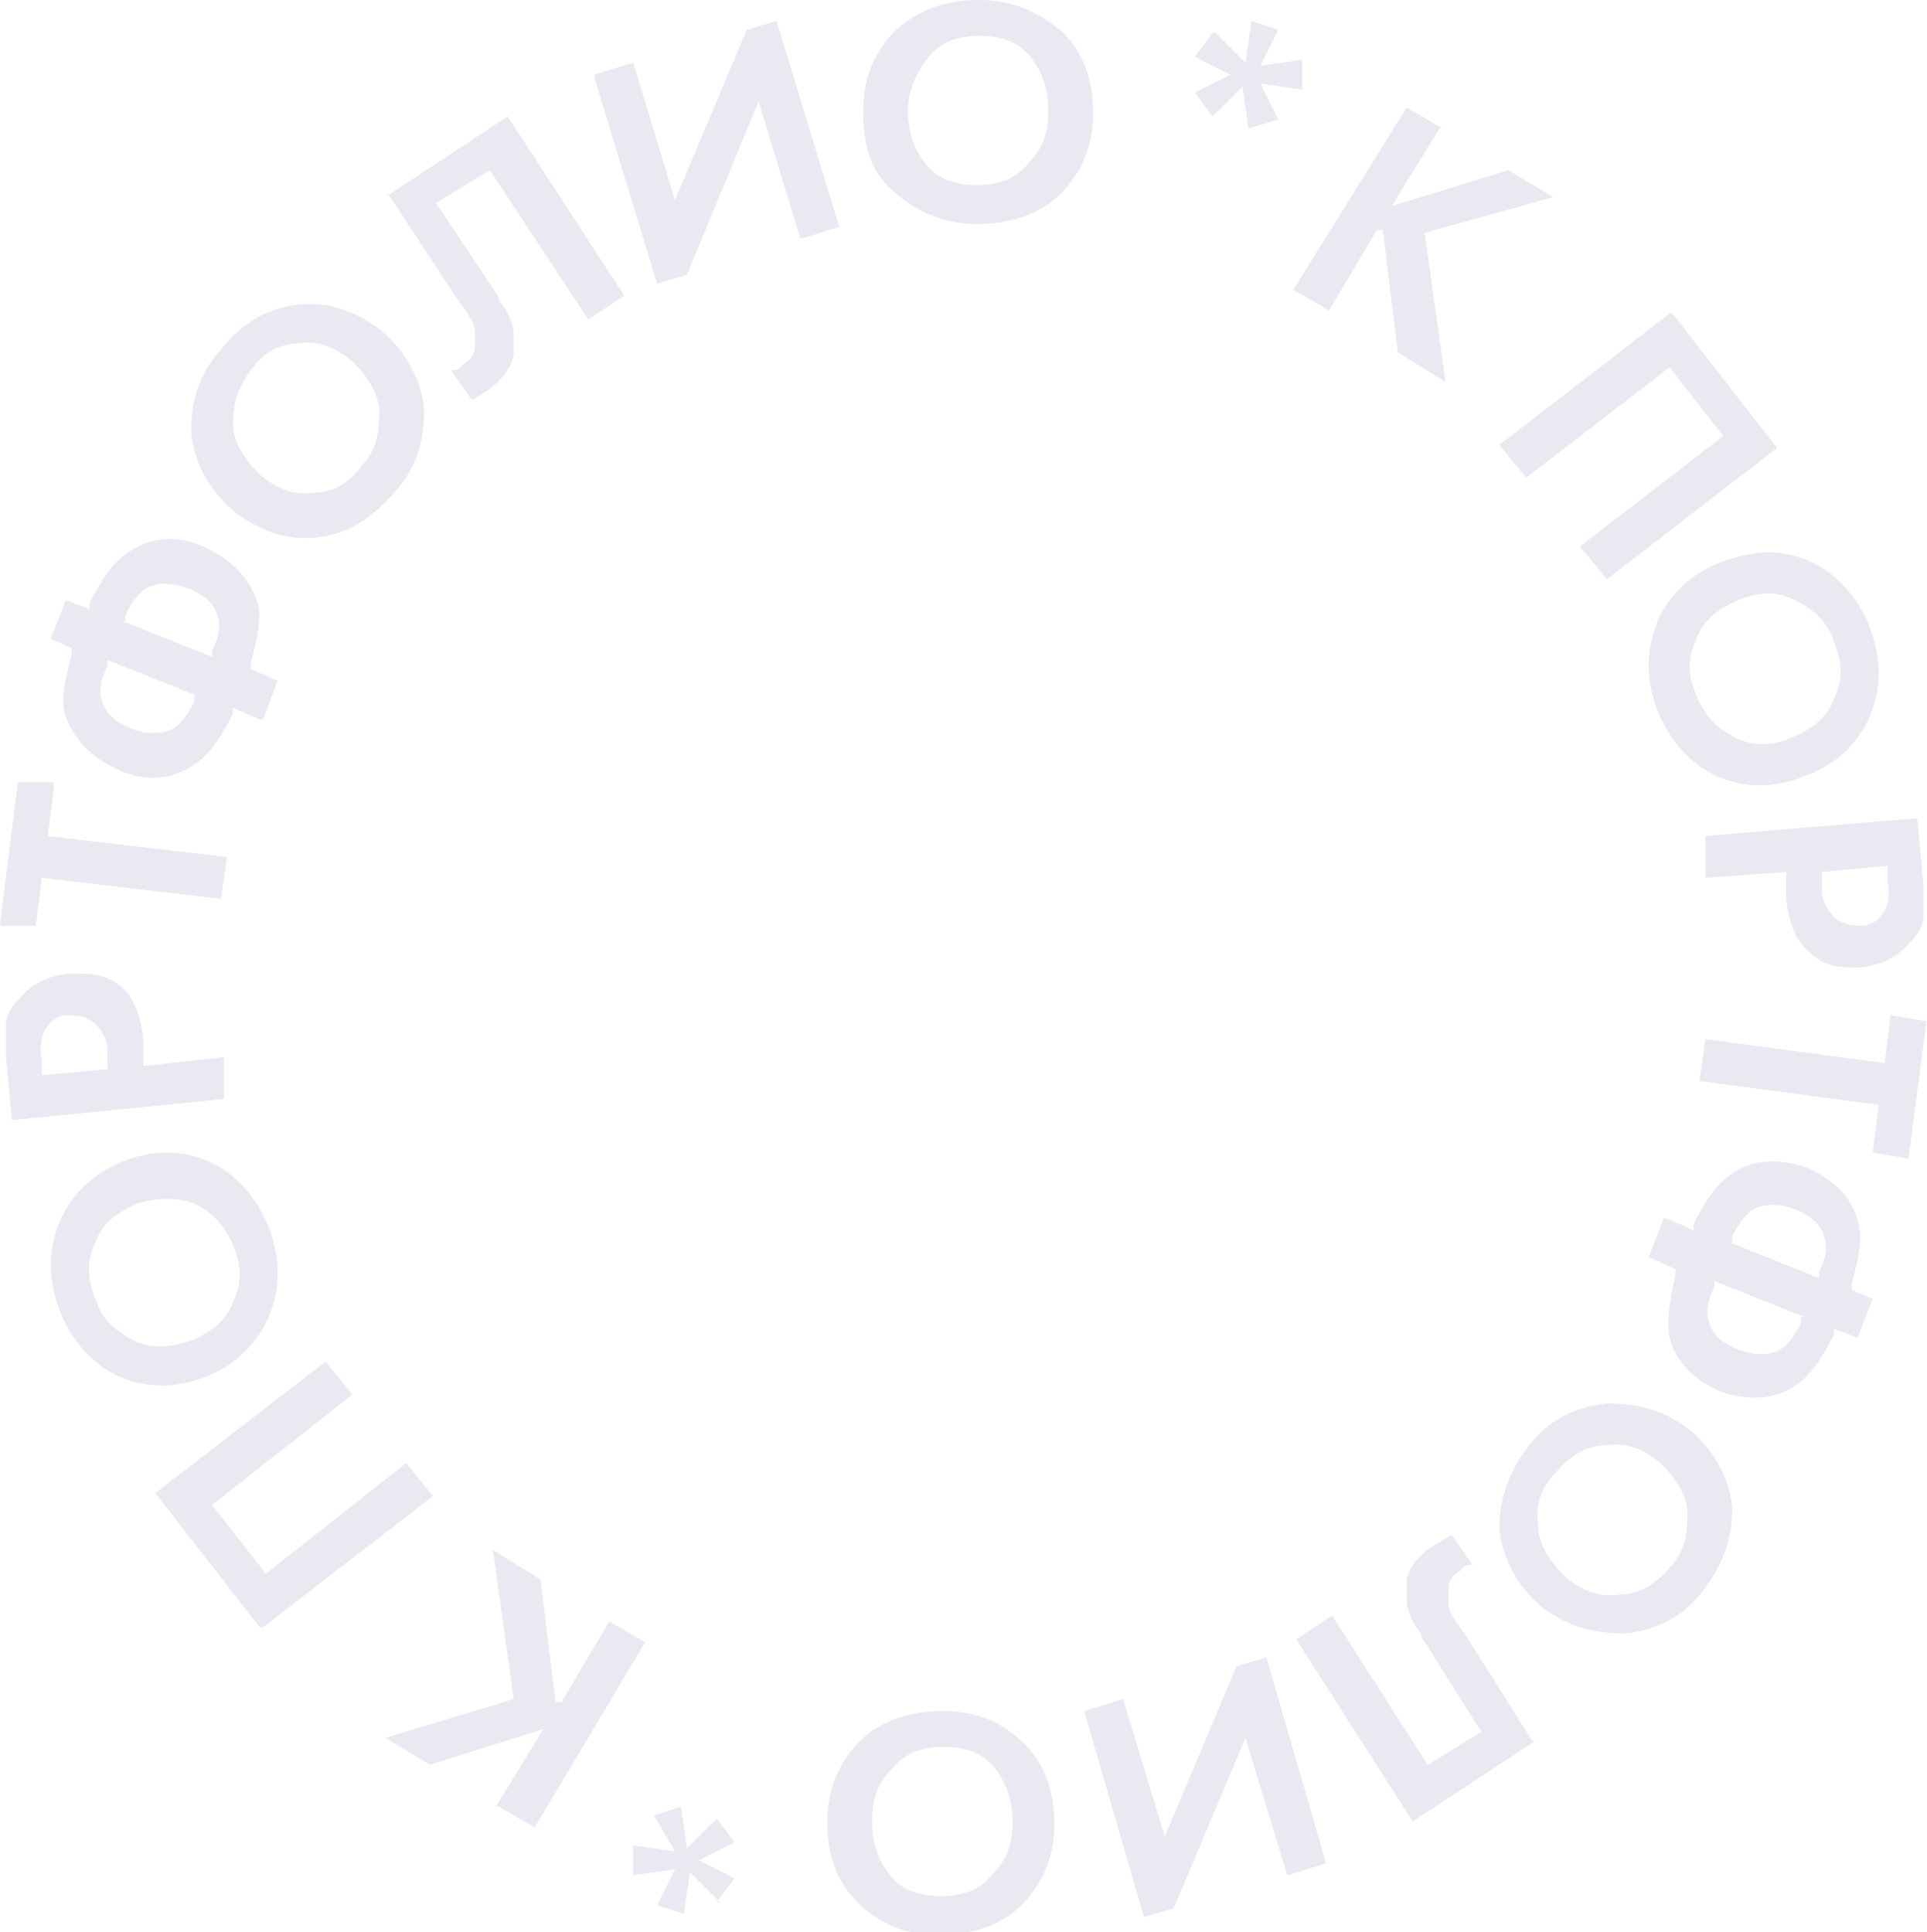
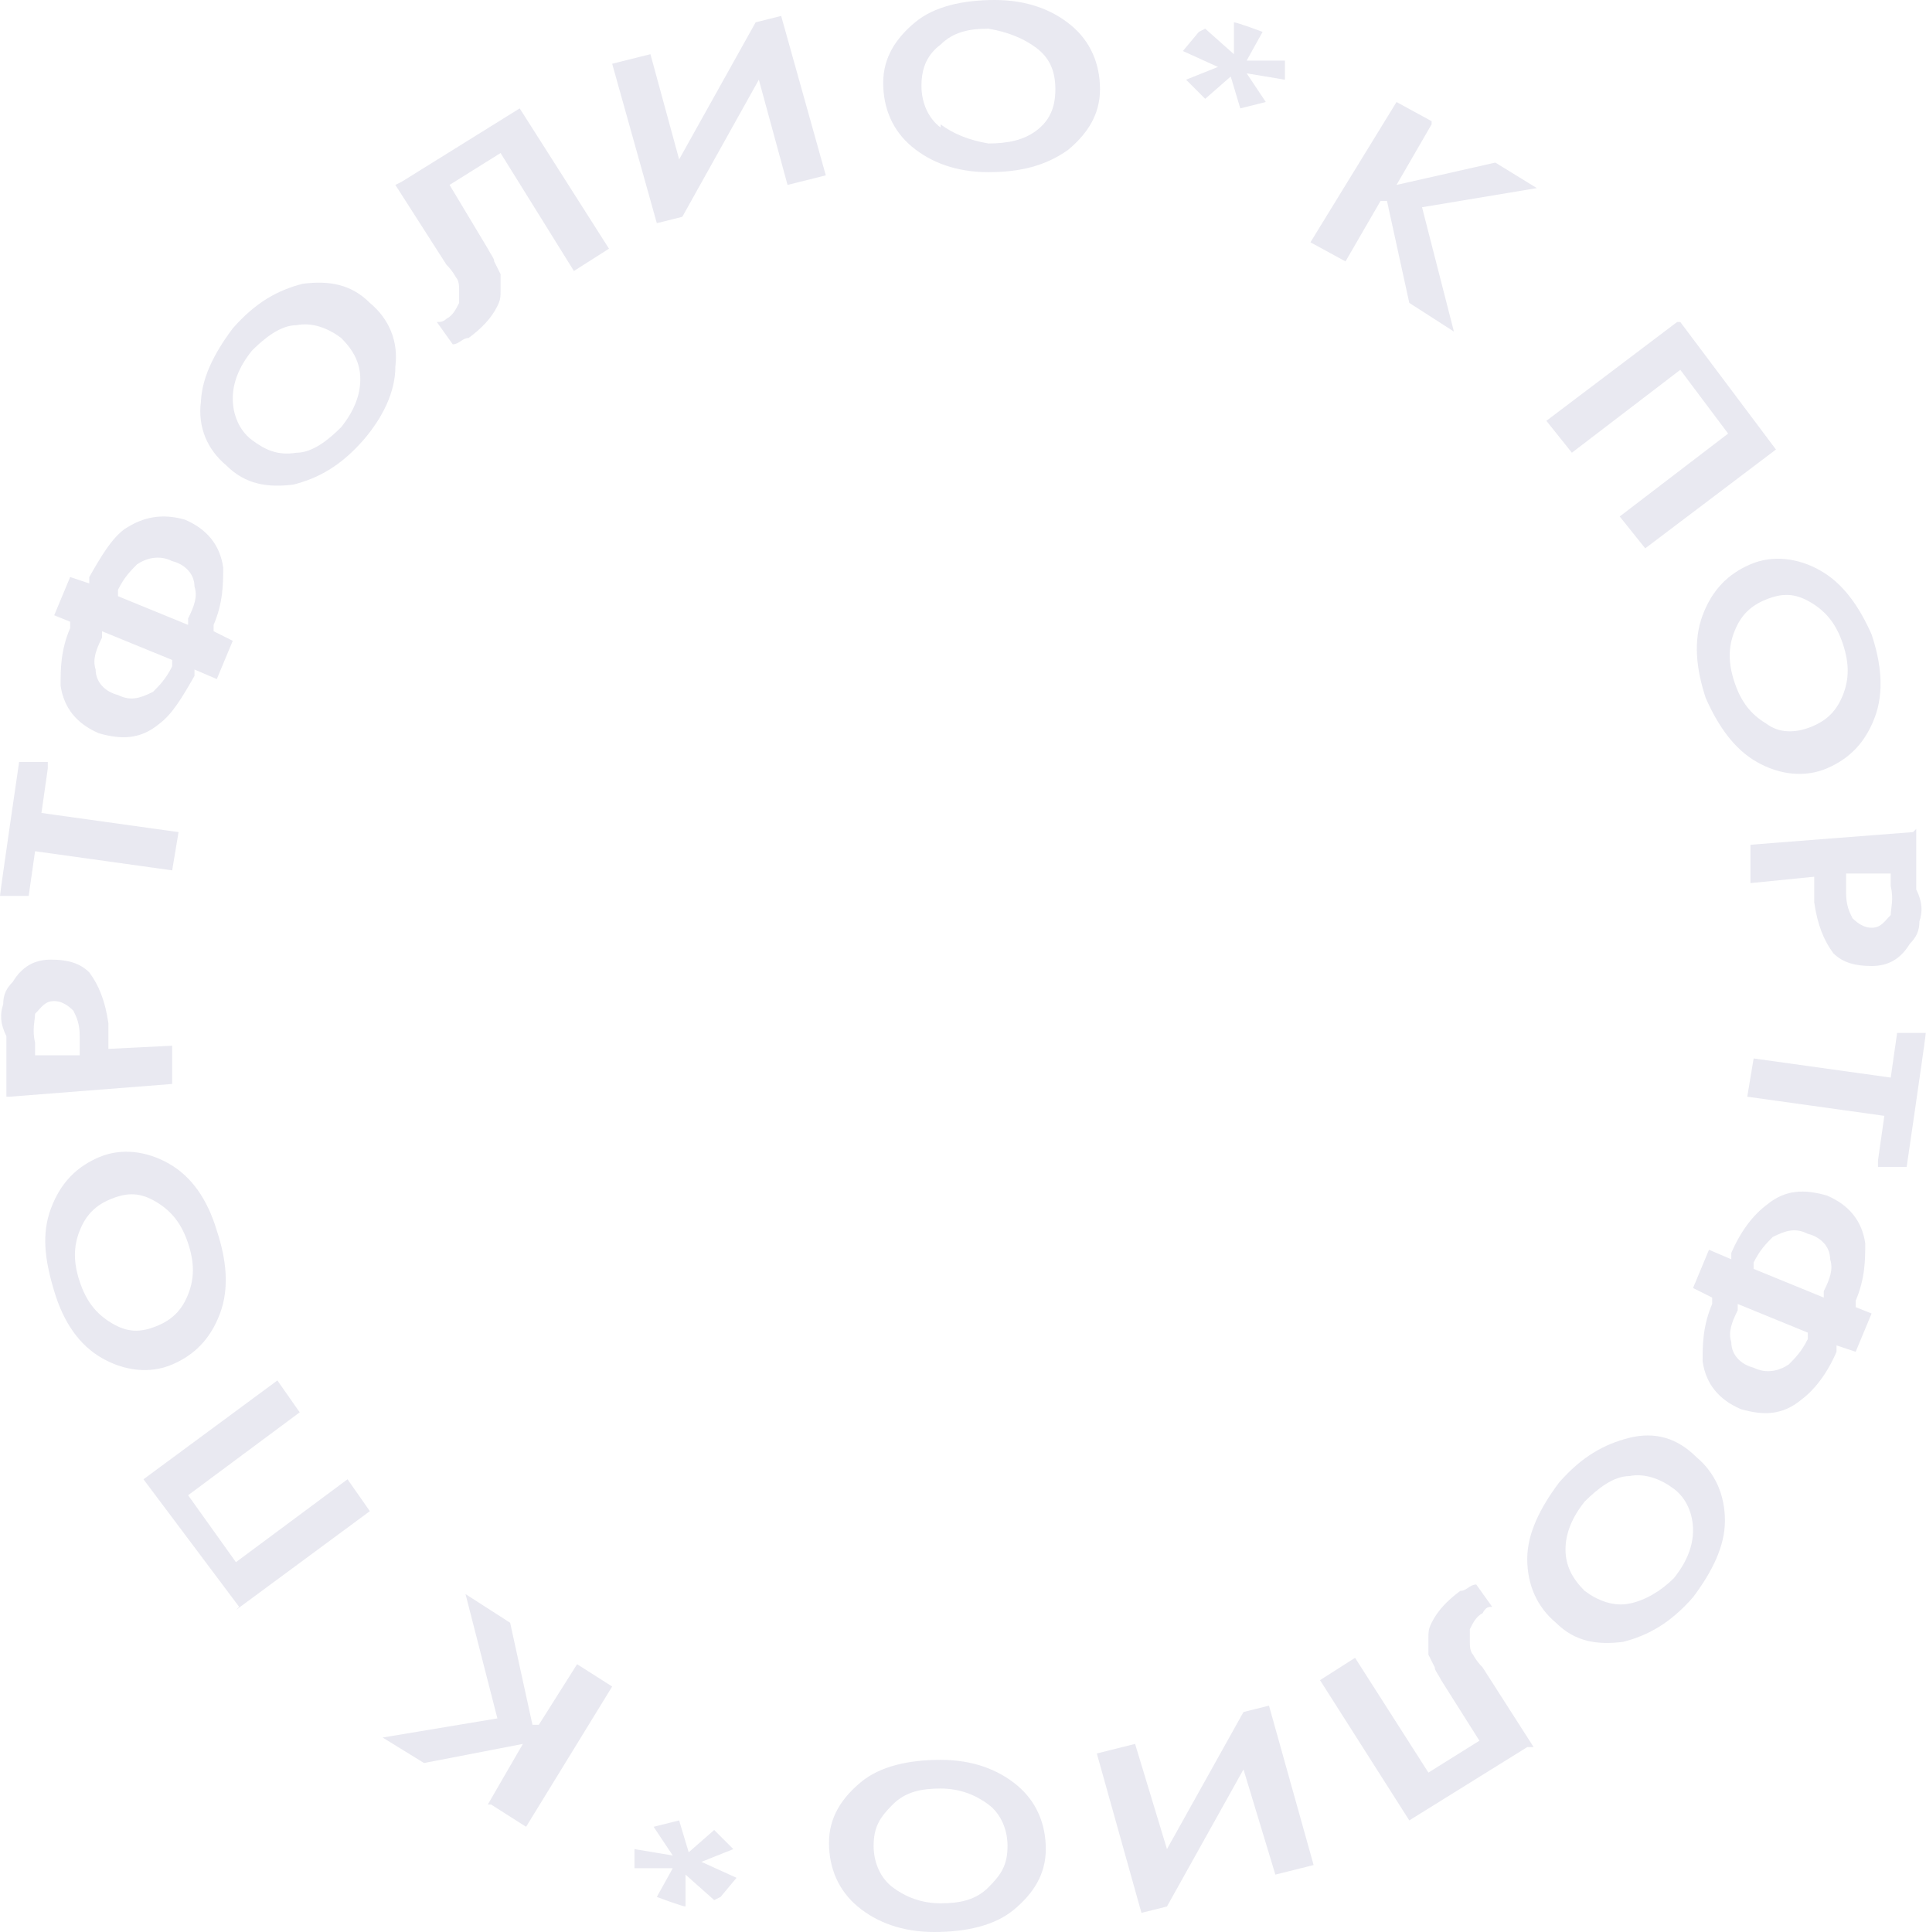
- <svg xmlns="http://www.w3.org/2000/svg" id="prefix___Слой_1" data-name="Слой 1" version="1.1" viewBox="0 0 64.5 64.7">
+ <svg xmlns="http://www.w3.org/2000/svg" id="prefix___Слой_1" data-name="Слой 1" version="1.1" viewBox="0 0 60.4 60.6">
  <defs>
    <style>.prefix__cls-1{fill:#e9e9f1;stroke-width:0}</style>
  </defs>
-   <path class="prefix__cls-1" d="M40.7 1.1l1 1 .2-1.4.9.3-.6 1.2 1.4-.2v1l-1.4-.2.6 1.2-1 .3-.2-1.4-1 1-.6-.8 1.2-.6-1.2-.6.6-.8zM48.2 4.3l-1.6 2.6 3.9-1.2 1.5.9-4.3 1.2.7 5-1.6-1-.5-4.1h-.2l-1.6 2.7-1.2-.7 3.8-6.1 1.2.7zM56 10.5l3.5 4.5-5.7 4.4-.9-1.1 4.8-3.7-1.8-2.3-4.8 3.7-.9-1.1 5.7-4.4zM60.6 18.8c.9.4 1.6 1.2 2 2.2.4 1.1.4 2 0 3-.4.9-1.1 1.6-2.2 2-1 .4-2 .4-2.9 0-.9-.4-1.6-1.2-2-2.2s-.4-2 0-3c.4-.9 1.1-1.6 2.2-2s2-.4 2.9 0zm-3.8 2.6c-.3.6-.3 1.2 0 1.9s.7 1.1 1.3 1.4c.6.3 1.2.3 1.9 0s1.2-.7 1.4-1.3c.3-.6.3-1.2 0-1.9-.2-.7-.7-1.1-1.3-1.4-.6-.3-1.2-.3-1.9 0s-1.2.7-1.4 1.3zM64.2 27.5l.2 2.1v1.1c0 .3-.2.6-.4.8-.4.5-.9.8-1.7.9-.7 0-1.2 0-1.7-.5-.5-.4-.7-1-.8-1.8v-.9l-2.7.2V28c-.1 0 7.1-.6 7.1-.6zM63.1 29l-2.1.2v.6c0 .4.2.7.4.9.2.2.5.3.9.3s.6-.2.8-.5c.1-.2.2-.6.1-1V29zM62.7 38.6l.2-1.6-6-.8.2-1.4 6 .8.2-1.6 1.2.2-.6 4.6-1.2-.2zM55.8 40.8l.9.4V41c.4-.8.8-1.4 1.3-1.7.7-.5 1.6-.5 2.5-.2.9.4 1.5 1 1.7 1.8.2.6 0 1.3-.2 2.1v.2l.7.3-.5 1.3-.8-.3v.2c-.4.8-.8 1.4-1.3 1.7-.7.5-1.6.5-2.5.2-.9-.4-1.5-1-1.7-1.8-.1-.6 0-1.3.2-2.1v-.2l-.9-.4.5-1.3zm4.6 3.3l-3-1.2v.2c-.2.4-.3.8-.2 1.1.1.5.5.8 1 1 .6.2 1 .2 1.4 0 .3-.2.5-.5.7-.9v-.2zm-2.5-2.5l3 1.2v-.2c.2-.4.3-.8.2-1.1-.1-.5-.5-.8-1-1-.5-.2-1-.2-1.4 0-.3.2-.5.5-.7.9v.2zM58 50.5c0 1-.3 1.9-1 2.8-.7.9-1.6 1.3-2.6 1.4-1 0-1.9-.2-2.8-.9-.8-.7-1.3-1.6-1.4-2.6 0-1 .3-1.9 1-2.8.7-.9 1.6-1.3 2.6-1.4 1 0 1.9.2 2.8.9.8.7 1.3 1.6 1.4 2.6zm-4.2-2.1c-.6 0-1.2.3-1.7.9-.5.5-.7 1.1-.6 1.8 0 .6.4 1.2.9 1.7.6.5 1.2.7 1.8.6.6 0 1.2-.3 1.7-.9.5-.5.6-1.1.6-1.8 0-.6-.4-1.2-.9-1.7-.6-.5-1.2-.7-1.8-.6zM51.4 58.3L47.3 61l-3.9-6.1 1.2-.8 3.2 5 1.8-1.1-1.7-2.7c-.1-.2-.3-.4-.3-.5s-.2-.3-.3-.5c-.1-.2-.2-.5-.2-.7v-.7c.1-.5.5-.9 1-1.2.2-.1.3-.2.5-.3l.7 1c-.1 0-.3 0-.4.2-.2.1-.4.3-.4.6v.5c0 .2.1.4.2.5 0 .1.2.3.4.6l2.2 3.5zM44.4 62.4l-1.3.4-1.4-4.6-2.4 5.7-1 .3-2-6.9 1.3-.4 1.4 4.6 2.4-5.7 1-.3 2 6.9zM34.2 63.8c-.7.7-1.7 1-2.8 1-1.1 0-2-.4-2.7-1.1-.7-.7-1-1.6-1-2.7s.4-2 1.1-2.7 1.7-1 2.8-1c1.1 0 2 .4 2.7 1.1.7.7 1 1.6 1 2.7s-.4 2-1.1 2.7zm-.9-4.6c-.4-.5-1-.7-1.7-.7s-1.3.2-1.7.7c-.5.5-.7 1-.7 1.8 0 .7.2 1.3.6 1.8.4.5 1 .7 1.7.7s1.3-.2 1.7-.7c.5-.5.7-1 .7-1.8 0-.7-.2-1.3-.6-1.8zM24.1 63.7l-1-1-.2 1.4-.9-.3.6-1.2-1.4.2v-1l1.4.2-.7-1.2.9-.3.2 1.4 1-1 .6.8-1.2.6 1.2.6-.6.8zM16.6 60.5l1.6-2.6-3.8 1.2-1.5-.9 4.3-1.3-.7-5 1.6 1 .5 4.1h.2l1.6-2.7 1.2.7-3.7 6.2-1.2-.7zM8.7 54.5L5.2 50l5.7-4.4.9 1.1-4.7 3.7 1.8 2.3 4.7-3.7.9 1.1-5.7 4.4zM4 46.1c-.9-.4-1.6-1.2-2-2.2-.4-1.1-.4-2 0-3 .4-.9 1.1-1.6 2.1-2 1-.4 2-.4 2.9 0 .9.4 1.6 1.2 2 2.2.4 1.1.4 2 0 3-.4.9-1.1 1.6-2.1 2-1 .4-2 .4-2.9 0zm3.8-2.5c.3-.6.3-1.2 0-1.9s-.7-1.1-1.3-1.4c-.6-.2-1.2-.2-1.9 0-.7.3-1.2.7-1.4 1.3-.3.6-.3 1.2 0 1.9.2.7.7 1.1 1.3 1.4.6.3 1.2.2 1.9 0 .7-.3 1.2-.7 1.4-1.3zM.4 37.5l-.2-2.1v-1.1c0-.3.2-.6.4-.8.4-.5.9-.8 1.7-.9.7 0 1.2 0 1.7.4s.7 1 .8 1.8v.9l2.7-.3v1.4c.1 0-7 .7-7 .7zM1.5 36l2.1-.2v-.6c0-.4-.2-.7-.4-.9-.2-.2-.5-.3-.9-.3s-.6.2-.8.5c-.1.2-.2.6-.1 1v.5zM1.8 26.4L1.6 28l6 .7-.2 1.4-6-.7-.2 1.6H0c0-.1.6-4.8.6-4.8h1.2zM8.7 24.1l-.9-.4v.2c-.4.8-.8 1.4-1.3 1.7-.7.5-1.6.6-2.5.2-.9-.4-1.5-1-1.8-1.8-.2-.6 0-1.3.2-2.1v-.2l-.7-.3.5-1.3.8.3v-.2c.4-.8.8-1.4 1.3-1.7.7-.5 1.6-.6 2.5-.2.9.4 1.5 1 1.8 1.8.2.6 0 1.3-.2 2.1v.2l.9.4-.5 1.3zm-2.1-.8l-3-1.2v.2c-.2.4-.3.8-.2 1.1.1.5.5.8 1 1 .5.2 1 .2 1.4 0 .3-.2.5-.5.7-.9v-.2zm-2.5-2.5l3 1.2v-.2c.2-.4.3-.8.2-1.1-.1-.5-.5-.8-1-1-.6-.2-1-.2-1.4 0-.3.2-.5.5-.7.9v.2zM6.4 14.5c0-1 .2-1.9 1-2.8.7-.9 1.6-1.4 2.6-1.5s1.9.2 2.8.9c.8.7 1.3 1.6 1.4 2.6 0 1-.2 1.9-1 2.8s-1.6 1.4-2.6 1.5c-1 .1-1.9-.2-2.8-.9-.8-.7-1.3-1.6-1.4-2.6zm4.1 2c.6 0 1.2-.3 1.6-.9.5-.5.6-1.1.6-1.8 0-.6-.4-1.2-.9-1.7-.6-.5-1.2-.7-1.8-.6-.6 0-1.2.3-1.6.9-.4.5-.6 1.1-.6 1.8 0 .6.4 1.2.9 1.7.6.5 1.2.7 1.8.6zM12.9 6.6L17 3.9l3.9 6-1.2.8-3.3-5-1.8 1.1 1.8 2.7c.1.2.3.4.3.5 0 .1.2.3.3.5s.2.5.2.7v.7c-.1.5-.5.9-.9 1.2-.2.1-.3.2-.5.3l-.7-1c.1 0 .3 0 .4-.2.2-.1.4-.3.4-.6v-.5c0-.2-.1-.4-.2-.5 0-.1-.2-.3-.4-.6L13 6.5zM19.9 2.5l1.3-.4 1.4 4.6L25 1l1-.3 2.1 6.9-1.3.4-1.4-4.6L23 9.2l-1 .3-2.1-6.9zM30 1c.8-.7 1.7-1 2.8-1 1.1 0 2 .4 2.8 1.1.7.7 1 1.6 1 2.7s-.4 2-1.1 2.7c-.7.7-1.7 1-2.8 1-1.1 0-2-.4-2.8-1.1s-1-1.6-1-2.7.4-2 1.1-2.7zm1 4.5c.4.5 1 .7 1.7.7s1.3-.2 1.7-.7c.5-.5.7-1 .7-1.8 0-.7-.2-1.3-.6-1.8-.4-.5-1-.7-1.7-.7s-1.3.2-1.7.7-.7 1.1-.7 1.8.2 1.3.6 1.8z" />
+   <path class="prefix__cls-1" d="M37.8.9l.9.8v-1c.1 0 .9.3.9.3l-.5.9h1.2v.6l-1.2-.2.6.9-.8.2-.3-1-.8.7-.6-.6 1-.4-1.1-.5.5-.6zM44.9 3.9l-1.1 1.9 3.1-.7 1.3.8-3.6.6 1 3.9-1.4-.9-.7-3.2h-.2l-1.1 1.9-1.1-.6 2.7-4.4 1.1.6zM52.7 10.1l3 4-4.1 3.1-.8-1 3.4-2.6-1.5-2-3.4 2.6-.8-1 4.1-3.1zM57.1 17.9c.7.4 1.2 1.1 1.6 2 .3.9.4 1.8.1 2.6-.3.8-.8 1.3-1.5 1.6-.7.3-1.5.2-2.2-.2-.7-.4-1.2-1.1-1.6-2-.3-.9-.4-1.8-.1-2.6.3-.8.8-1.3 1.5-1.6.7-.3 1.5-.2 2.2.2zm-2.7 1.9c-.2.5-.2 1 0 1.6.2.6.5 1 1 1.3.4.3.9.3 1.4.1s.8-.5 1-1c.2-.5.2-1 0-1.6-.2-.6-.5-1-1-1.3s-.9-.3-1.4-.1c-.5.2-.8.5-1 1zM60.1 26v1.9c.2.4.2.7.1 1 0 .3-.1.5-.3.7-.3.5-.7.7-1.2.7s-.9-.1-1.2-.4c-.3-.4-.5-.9-.6-1.6v-.8l-2 .2v-1.2c-.1 0 5.1-.4 5.1-.4zm-.7 1.4h-1.5v.6c0 .4.1.6.2.8.2.2.4.3.6.3.3 0 .4-.2.6-.4 0-.2.1-.5 0-.9v-.4zM58.9 36.4l.2-1.4-4.3-.6.2-1.2 4.3.6.2-1.4h.9c0 .1-.6 4.2-.6 4.2h-.9zM53.6 39.2l.7.3v-.2c.3-.7.7-1.2 1.1-1.5.6-.5 1.2-.5 1.9-.3.7.3 1.1.8 1.2 1.5 0 .5 0 1.1-.3 1.8v.2l.5.2-.5 1.2-.6-.2v.2c-.3.7-.7 1.2-1.1 1.5-.6.5-1.2.5-1.9.3-.7-.3-1.1-.8-1.2-1.5 0-.5 0-1.1.3-1.8v-.2l-.6-.3.5-1.2zm3.1 2.6l-2.2-.9v.2c-.2.4-.3.7-.2 1 0 .4.3.7.7.8.4.2.8.1 1.1-.1.2-.2.4-.4.6-.8v-.2zm-1.7-2l2.2.9v-.2c.2-.4.3-.7.2-1 0-.4-.3-.7-.7-.8-.4-.2-.7-.1-1.1.1-.2.2-.4.4-.6.8v.2zM54.1 47.7c0 .8-.4 1.6-1 2.4-.7.8-1.4 1.2-2.2 1.4-.8.1-1.5 0-2.1-.6-.6-.5-.9-1.2-.9-2s.4-1.6 1-2.4c.7-.8 1.4-1.2 2.2-1.4.8-.2 1.5 0 2.1.6.6.5.9 1.2.9 2zm-3-1.4c-.5 0-1 .4-1.4.8-.4.5-.6 1-.6 1.5s.2.9.6 1.3c.4.3.9.5 1.4.4s1-.4 1.4-.8c.4-.5.6-1 .6-1.5s-.2-1-.6-1.3c-.4-.3-.9-.5-1.4-.4zM47.9 54.8l-3.7 2.3-2.8-4.4 1.1-.7 2.3 3.6 1.6-1-1.2-1.9c-.1-.2-.2-.3-.2-.4l-.2-.4v-.5c0-.2 0-.3.1-.5.2-.4.5-.7.9-1 .2 0 .3-.2.5-.2l.5.7c-.1 0-.2 0-.3.2-.2.1-.3.3-.4.5v.4c0 .1 0 .3.1.4 0 0 .1.2.3.4l1.6 2.5zM41.2 58.5l-1.2.3-1-3.3-2.4 4.3-.8.2-1.4-5 1.2-.3 1 3.3 2.4-4.3.8-.2 1.4 5zM31.8 59.9c-.6.5-1.5.7-2.5.7s-1.8-.3-2.4-.8c-.6-.5-.9-1.2-.9-2s.4-1.4 1-1.9 1.5-.7 2.5-.7 1.8.3 2.4.8c.6.5.9 1.2.9 2s-.4 1.4-1 1.9zm-.8-3.3c-.4-.3-.9-.5-1.5-.5s-1.1.1-1.5.5-.6.7-.6 1.3c0 .5.2 1 .6 1.3.4.3.9.5 1.5.5s1.1-.1 1.5-.5.6-.7.6-1.3c0-.5-.2-1-.6-1.3zM22.4 59.6l-.9-.8v1c-.1 0-.9-.3-.9-.3l.5-.9h-1.2V58l1.2.2-.6-.9.8-.2.3 1 .8-.7.6.6-1 .4 1.1.5-.5.6zM15.3 56.6l1.1-1.9-3.1.6-1.3-.8 3.6-.6-1-3.9 1.4.9.7 3.2h.2l1.2-1.9 1.1.7-2.7 4.4-1.1-.7zM7.5 50.4l-3-4 4.2-3.1.7 1-3.5 2.6L7.4 49l3.5-2.6.7 1-4.2 3.1zM3.2 42.6c-.7-.4-1.2-1.1-1.5-2.1s-.4-1.8-.1-2.6c.3-.8.8-1.3 1.5-1.6.7-.3 1.5-.2 2.2.2.7.4 1.2 1.1 1.5 2.1.3.9.4 1.8.1 2.6-.3.8-.8 1.3-1.5 1.6-.7.3-1.5.2-2.2-.2zm2.7-2c.2-.5.2-1 0-1.6-.2-.6-.5-1-1-1.3s-.9-.3-1.4-.1c-.5.2-.8.5-1 1-.2.5-.2 1 0 1.6.2.6.5 1 1 1.3.5.3.9.3 1.4.1.5-.2.8-.5 1-1zM.2 34.4v-1.9c-.2-.4-.2-.7-.1-1 0-.3.1-.5.3-.7.3-.5.7-.7 1.2-.7s.9.1 1.2.4c.3.4.5.9.6 1.6v.8l2-.1V34l-5.1.4zm.8-1.3h1.5v-.6c0-.4-.1-.6-.2-.8-.2-.2-.4-.3-.6-.3-.3 0-.4.2-.6.4 0 .2-.1.5 0 .9v.4zM1.5 24.1l-.2 1.4 4.3.6-.2 1.2-4.3-.6-.2 1.4H0c0-.1.6-4.2.6-4.2h.9zM6.8 21.3l-.7-.3v.2c-.4.7-.7 1.2-1.1 1.5-.6.5-1.2.5-1.9.3-.7-.3-1.1-.8-1.2-1.5 0-.5 0-1.1.3-1.8v-.2l-.5-.2.5-1.2.6.2v-.2c.4-.7.7-1.2 1.1-1.5.6-.4 1.2-.5 1.9-.3.7.3 1.1.8 1.2 1.5 0 .5 0 1.1-.3 1.8v.2l.6.3-.5 1.2zm-1.4-.6l-2.2-.9v.2c-.2.4-.3.7-.2 1 0 .4.3.7.7.8.4.2.7.1 1.1-.1.2-.2.4-.4.6-.8v-.2zm-1.7-2l2.2.9v-.2c.2-.4.3-.7.2-1 0-.4-.3-.7-.7-.8-.4-.2-.8-.1-1.1.1-.2.2-.4.4-.6.8v.2zM6.3 12.7c0-.8.4-1.6 1-2.4.7-.8 1.4-1.2 2.2-1.4.8-.1 1.5 0 2.1.6.6.5.9 1.2.8 2 0 .8-.4 1.6-1 2.3-.7.8-1.4 1.2-2.2 1.4-.8.1-1.5 0-2.1-.6-.6-.5-.9-1.2-.8-2zm3 1.5c.5 0 1-.4 1.4-.8.4-.5.6-1 .6-1.5s-.2-.9-.6-1.3c-.4-.3-.9-.5-1.4-.4-.5 0-1 .4-1.4.8-.4.5-.6 1-.6 1.5s.2 1 .6 1.3c.4.3.8.5 1.4.4zM12.6 5.7l3.7-2.3 2.8 4.4-1.1.7-2.3-3.7-1.6 1 1.2 2c.1.2.2.3.2.4l.2.4v.5c0 .2 0 .3-.1.5-.2.4-.5.7-.9 1-.2 0-.3.2-.5.2l-.5-.7c.1 0 .2 0 .3-.1.2-.1.3-.3.4-.5v-.4c0-.1 0-.3-.1-.4 0 0-.1-.2-.3-.4l-1.6-2.5zM19.2 2l1.2-.3.9 3.3L23.7.7l.8-.2 1.4 5-1.2.3-.9-3.3-2.4 4.3-.8.2-1.4-5zM28.7.7c.6-.5 1.5-.7 2.5-.7s1.8.3 2.4.8c.6.5.9 1.2.9 2s-.4 1.4-1 1.9c-.7.5-1.5.7-2.5.7s-1.8-.3-2.4-.8-.9-1.2-.9-2 .4-1.4 1-1.9zm.8 3.2c.4.3.9.5 1.5.6.6 0 1.1-.1 1.5-.4.4-.3.6-.7.6-1.3s-.2-1-.6-1.3c-.4-.3-.9-.5-1.5-.6-.6 0-1.1.1-1.5.5-.4.3-.6.7-.6 1.3 0 .5.2 1 .6 1.3z" />
</svg>
